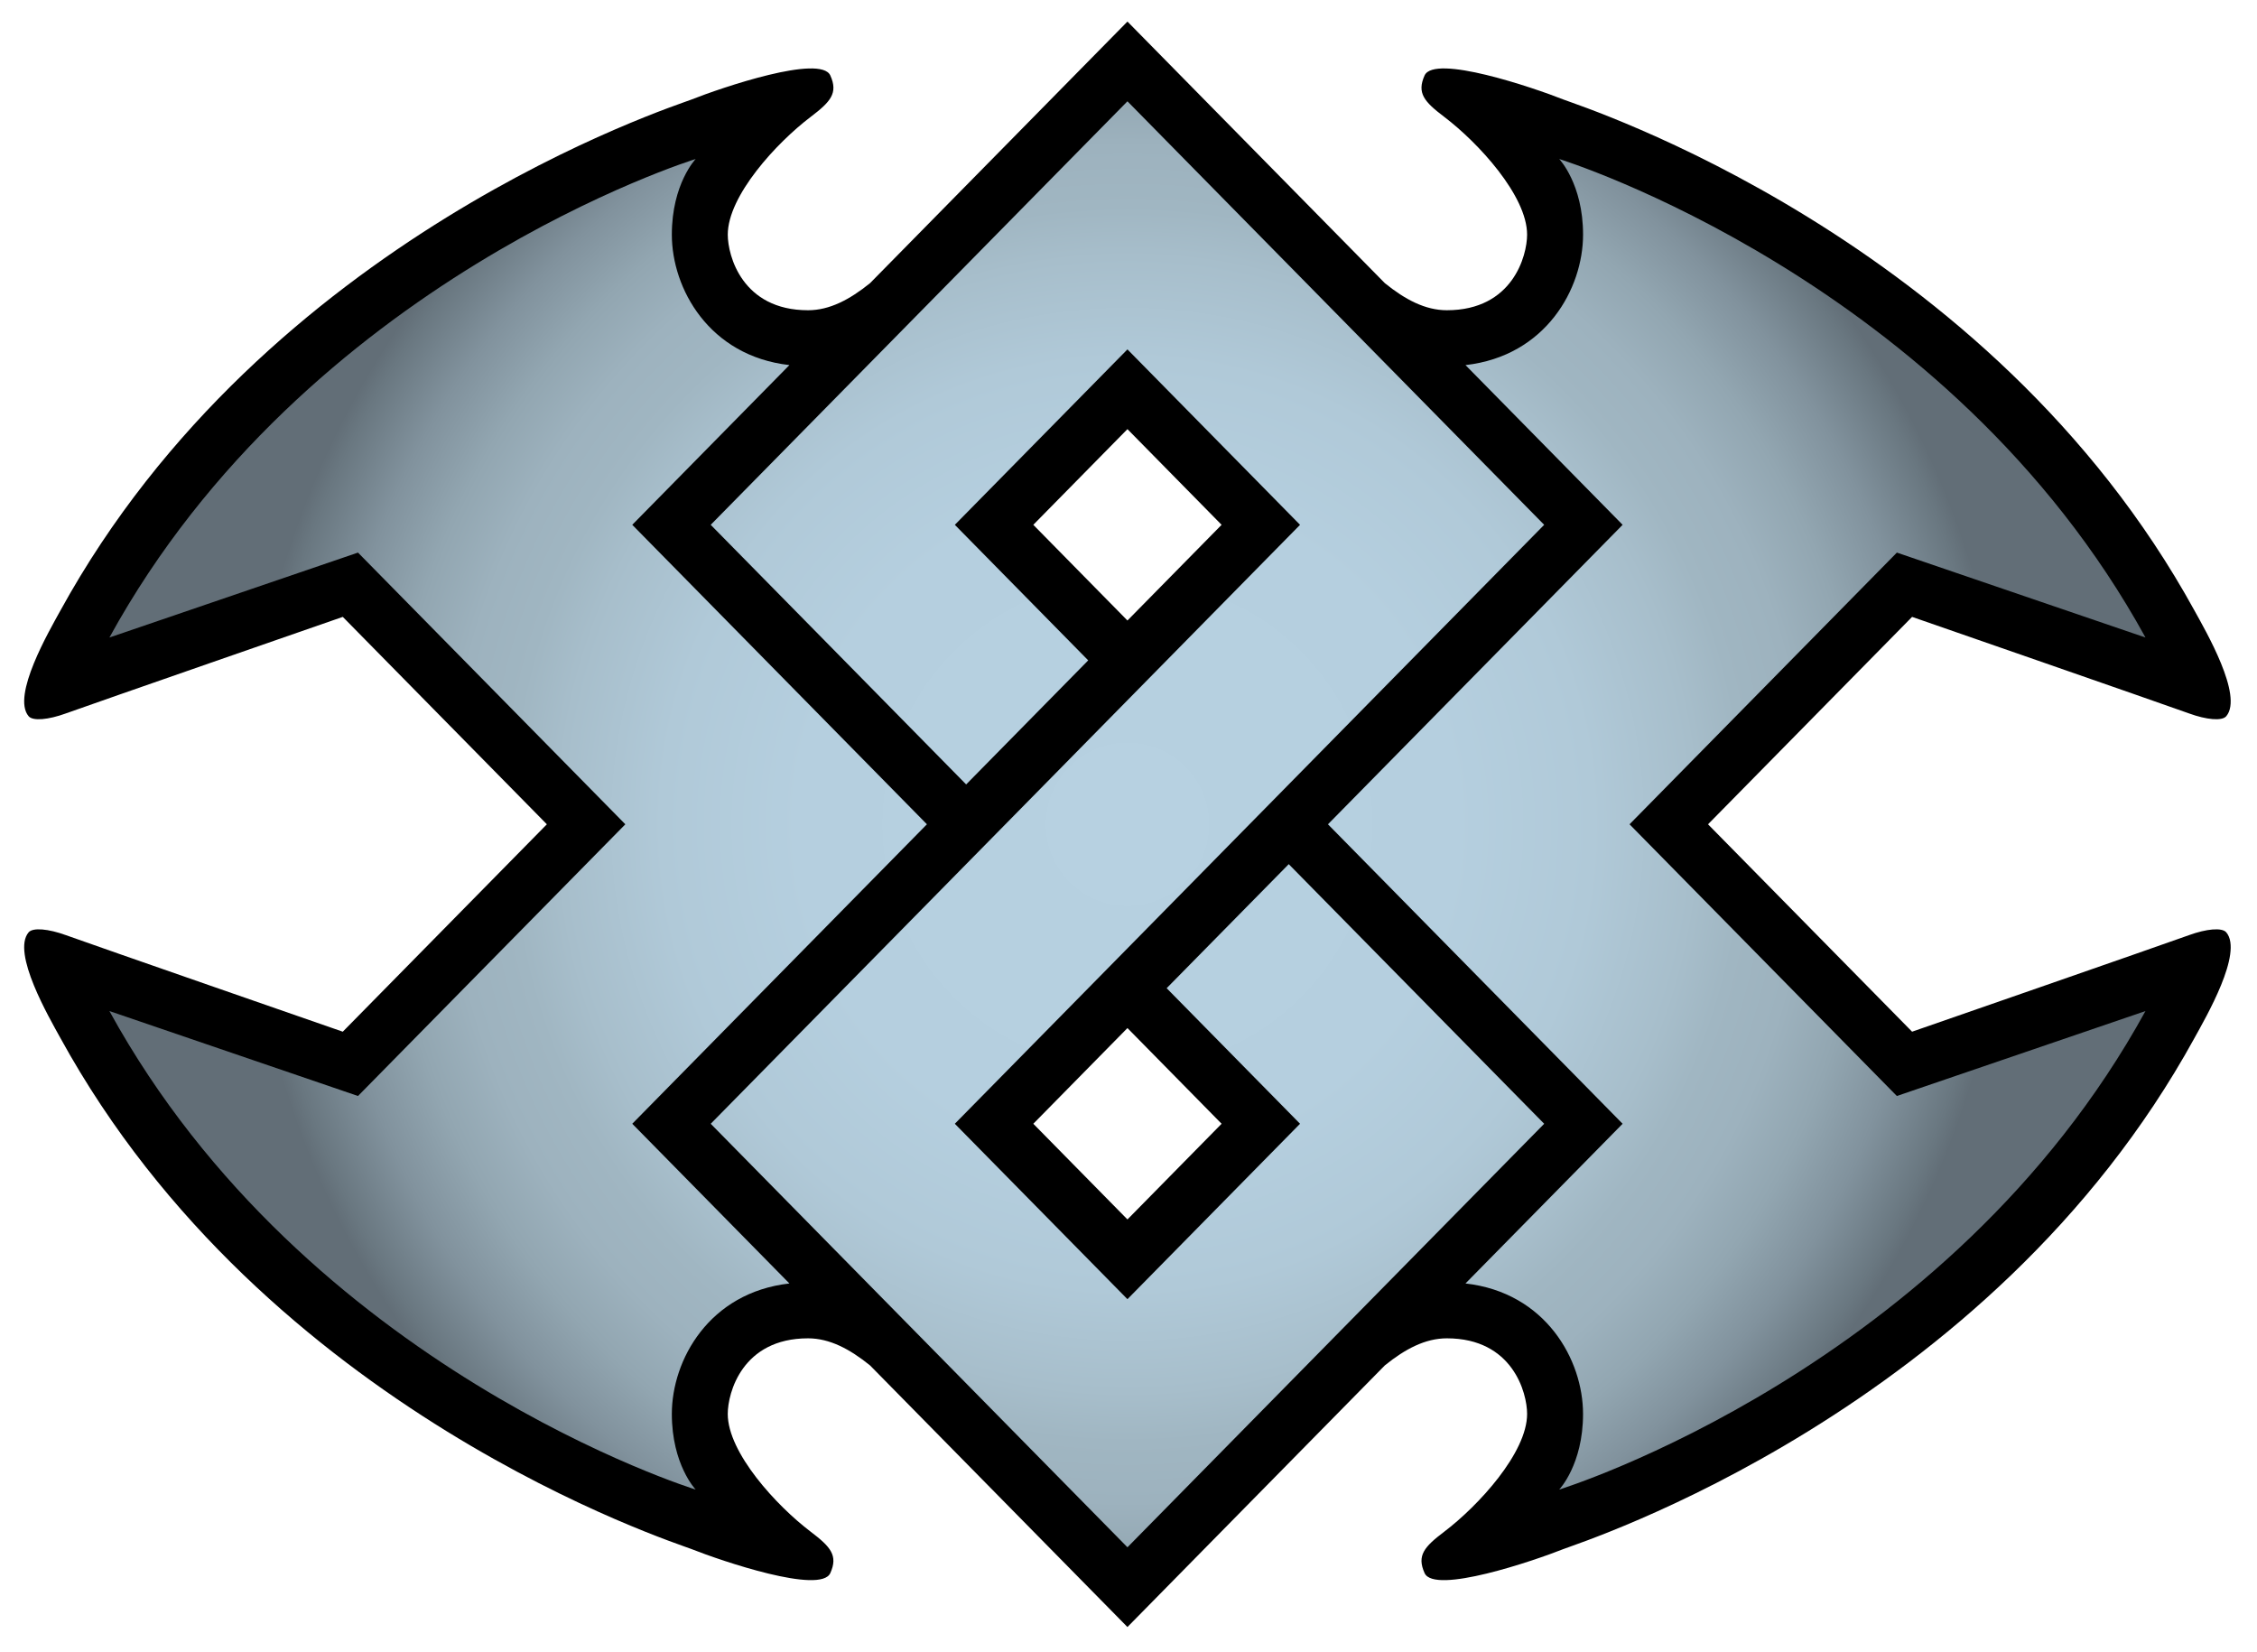
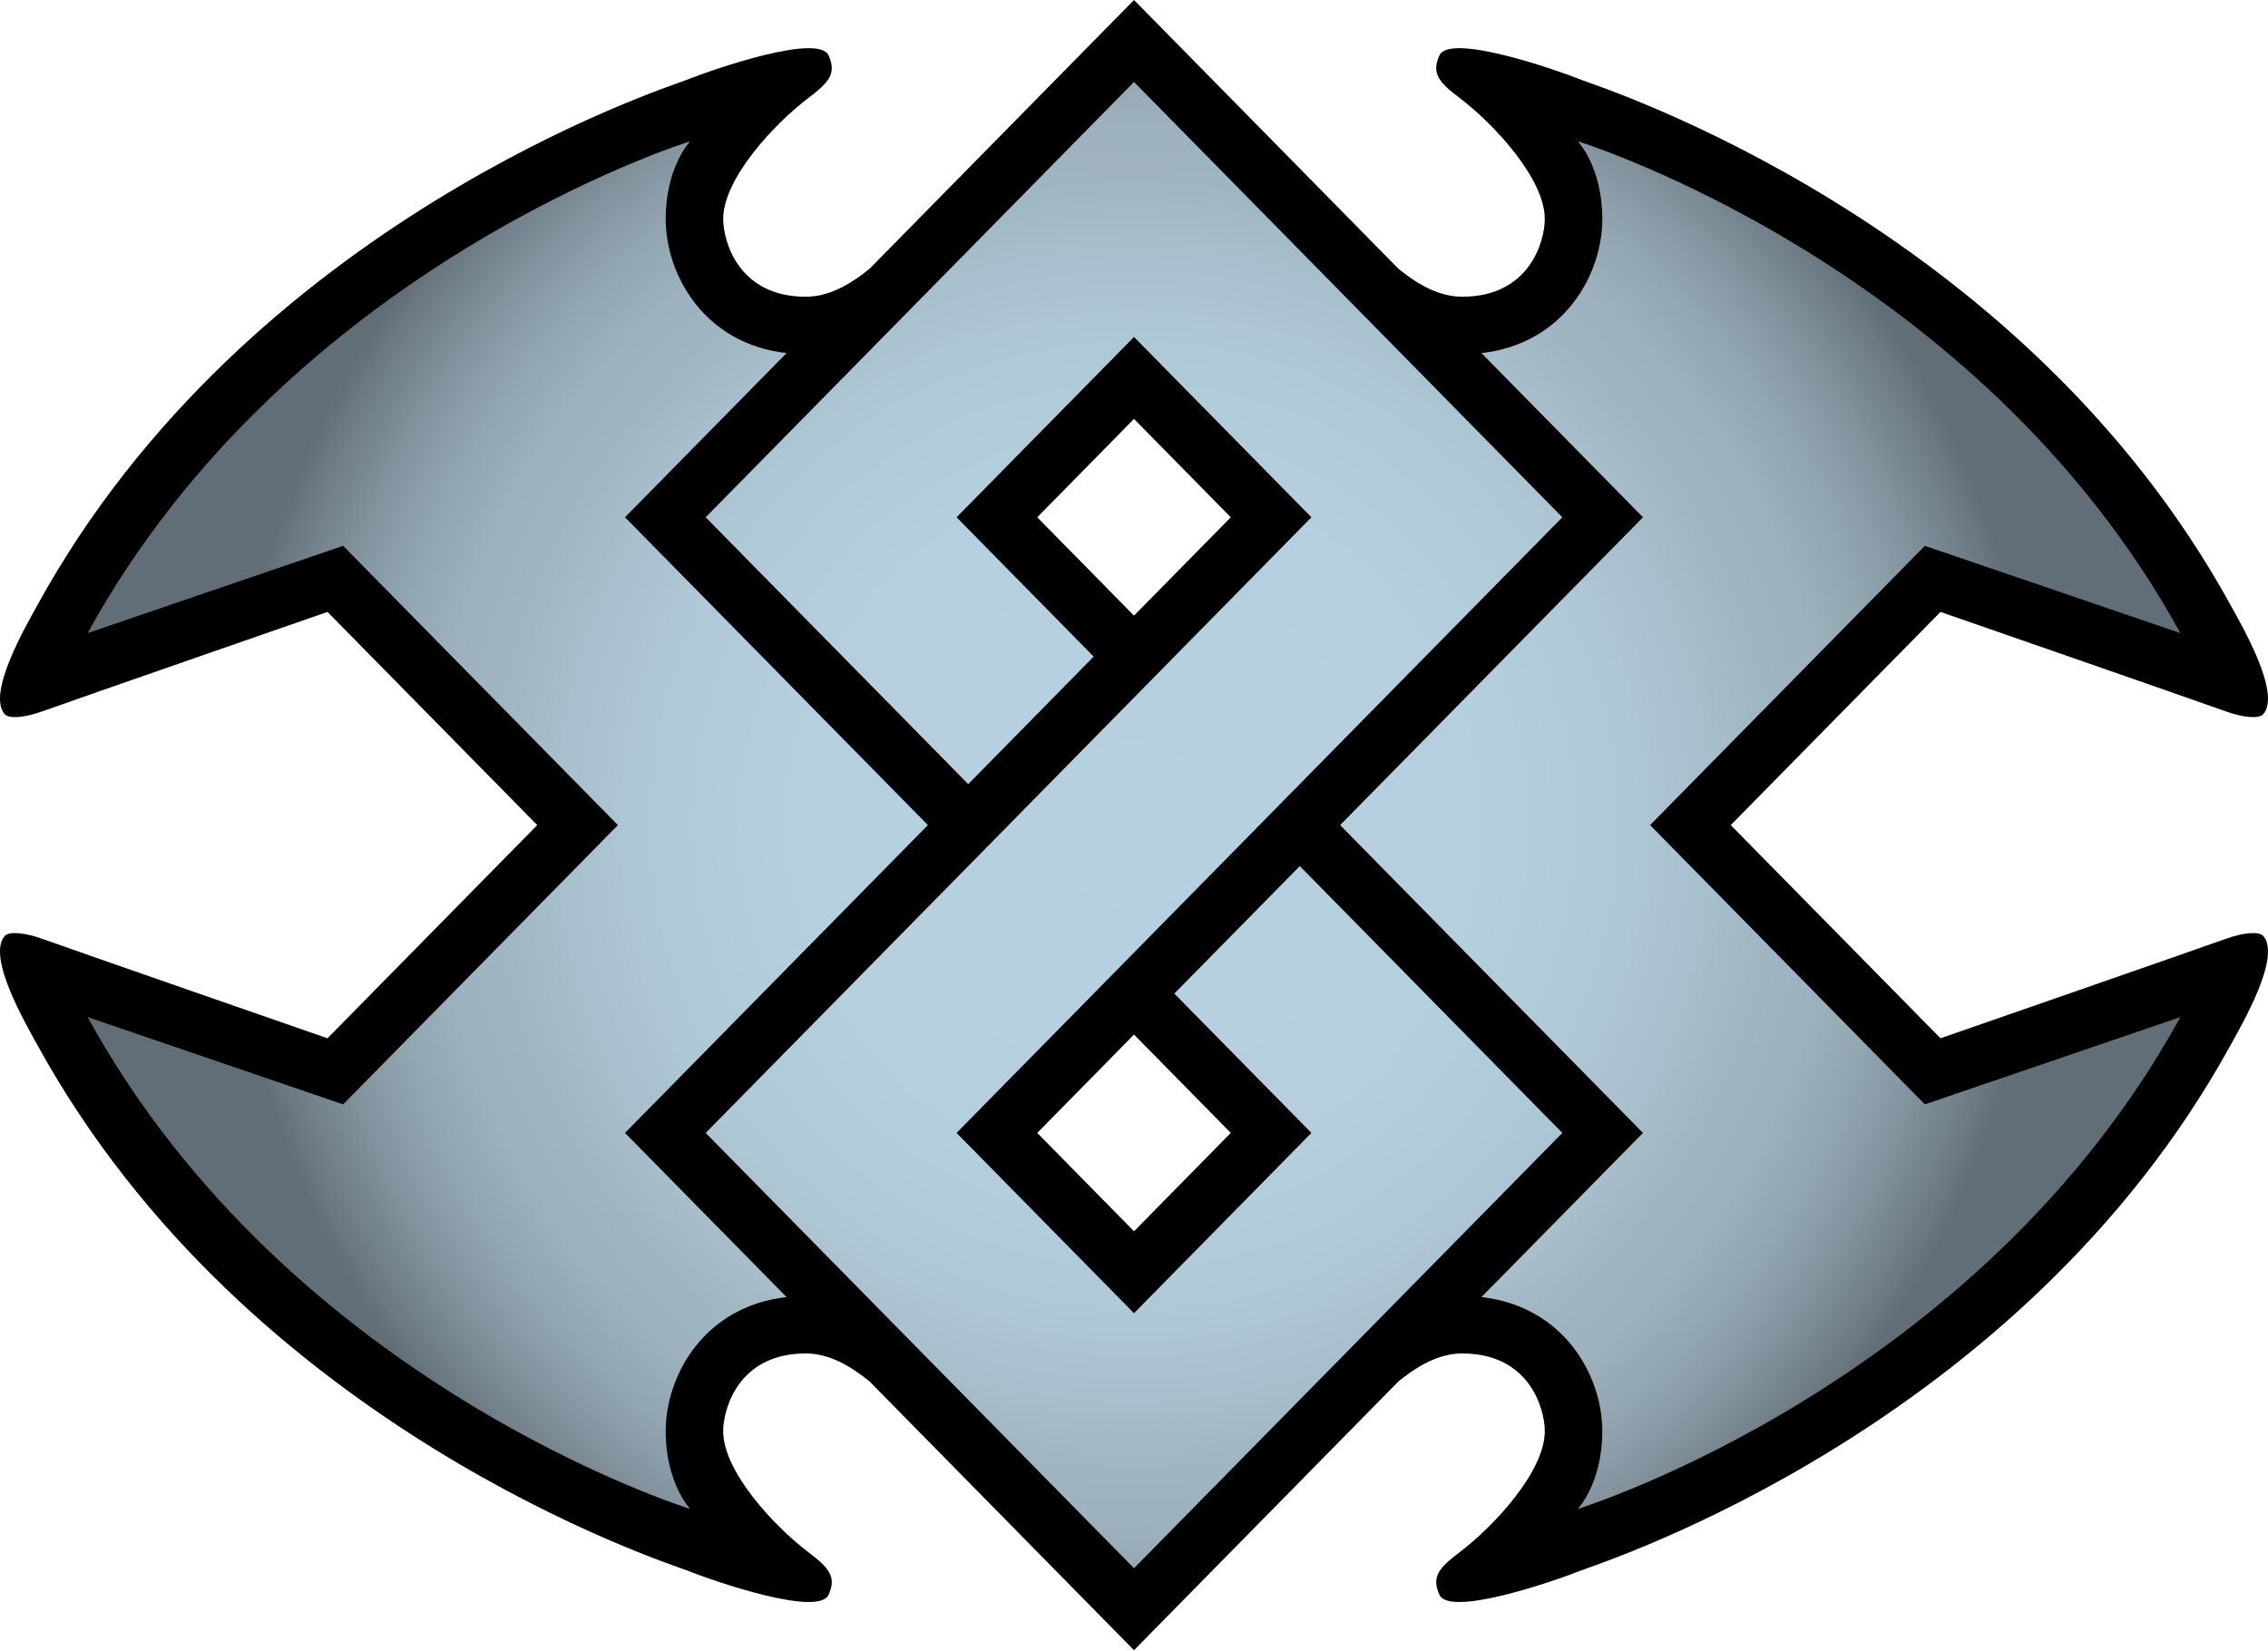
- <svg xmlns="http://www.w3.org/2000/svg" version="1.1" id="svg8" x="0px" y="0px" width="246px" height="180px" viewBox="0 0 246 180" enable-background="new 0 0 246 180" xml:space="preserve">
-   <g>
-     <g>
-       <path d="M238.615,101.924c-2.814,1.021-30.208,10.533-30.208,10.533L186.165,89.85l22.242-22.608c0,0,27.394,9.512,30.208,10.531    c1.859,0.676,3.569,0.85,4.034,0.296c1.884-2.217-2.25-9.308-3.462-11.513c-22.377-40.756-66.973-54.988-68.748-55.695    c-3.312-1.315-14.11-4.981-15.168-2.635c-0.864,1.921-0.037,2.86,2.146,4.516c3.711,2.816,9.028,8.598,9.028,12.833    c0,2.292-1.568,8.241-8.746,8.241c-2.354,0-4.547-1.163-6.759-2.952L122.886,2.35L94.832,30.862    c-2.215,1.79-4.409,2.955-6.759,2.955c-7.178,0-8.75-5.949-8.75-8.241c0-4.235,5.318-10.017,9.032-12.833    c2.182-1.656,3.011-2.595,2.146-4.516c-1.06-2.347-11.855,1.32-15.167,2.635C73.554,11.568,28.962,25.8,6.582,66.556    c-1.212,2.205-5.344,9.296-3.463,11.513c0.469,0.554,2.178,0.38,4.037-0.296c2.813-1.019,30.206-10.531,30.206-10.531    L59.605,89.85l-22.244,22.607c0,0-27.393-9.512-30.206-10.533c-1.859-0.674-3.568-0.848-4.037-0.296    c-1.881,2.22,2.251,9.308,3.463,11.513c22.38,40.756,66.972,54.988,68.751,55.697c3.312,1.315,14.107,4.981,15.167,2.633    c0.865-1.921,0.036-2.86-2.146-4.516c-3.713-2.816-9.032-8.599-9.032-12.833c0-2.293,1.572-8.241,8.75-8.241    c2.35,0,4.543,1.162,6.757,2.952l28.057,28.517l28.056-28.52c2.212-1.787,4.405-2.949,6.759-2.949    c7.178,0,8.746,5.948,8.746,8.241c0,4.234-5.317,10.017-9.028,12.833c-2.184,1.655-3.011,2.595-2.146,4.516    c1.058,2.349,11.856-1.317,15.168-2.633c1.775-0.709,46.371-14.941,68.748-55.697c1.212-2.205,5.346-9.293,3.462-11.513    C242.185,101.076,240.475,101.25,238.615,101.924z M133.147,57.206l-10.262,10.43l-10.261-10.43l10.261-10.43L133.147,57.206z     M112.625,122.493l10.261-10.431l10.262,10.431l-10.262,10.43L112.625,122.493z" />
+ <svg xmlns="http://www.w3.org/2000/svg" version="1.1" id="svg8" x="0px" y="0px" width="240.5" height="175" viewBox="0 0 240.5 175" enable-background="new 0 0 246 180" xml:space="preserve">
+   <defs id="defs10" />
+   <g id="g10" transform="translate(-2.634621,-2.35)">
+     <g id="g1">
+       <path d="m 238.615,101.924 c -2.814,1.021 -30.208,10.533 -30.208,10.533 L 186.165,89.85 208.407,67.242 c 0,0 27.394,9.512 30.208,10.531 1.859,0.676 3.569,0.85 4.034,0.296 1.884,-2.217 -2.25,-9.308 -3.462,-11.513 C 216.81,25.8 172.214,11.568 170.439,10.861 167.127,9.546 156.329,5.88 155.271,8.226 c -0.864,1.921 -0.037,2.86 2.146,4.516 3.711,2.816 9.028,8.598 9.028,12.833 0,2.292 -1.568,8.241 -8.746,8.241 -2.354,0 -4.547,-1.163 -6.759,-2.952 L 122.886,2.35 94.832,30.862 c -2.215,1.79 -4.409,2.955 -6.759,2.955 -7.178,0 -8.75,-5.949 -8.75,-8.241 0,-4.235 5.318,-10.017 9.032,-12.833 2.182,-1.656 3.011,-2.595 2.146,-4.516 C 89.441,5.88 78.646,9.547 75.334,10.862 73.554,11.568 28.962,25.8 6.582,66.556 5.37,68.761 1.238,75.852 3.119,78.069 3.588,78.623 5.297,78.449 7.156,77.773 9.969,76.754 37.362,67.242 37.362,67.242 L 59.605,89.85 37.361,112.457 c 0,0 -27.393,-9.512 -30.206,-10.533 -1.859,-0.674 -3.568,-0.848 -4.037,-0.296 -1.881,2.22 2.251,9.308 3.463,11.513 22.38,40.756 66.972,54.988 68.751,55.697 3.312,1.315 14.107,4.981 15.167,2.633 0.865,-1.921 0.036,-2.86 -2.146,-4.516 -3.713,-2.816 -9.032,-8.599 -9.032,-12.833 0,-2.293 1.572,-8.241 8.75,-8.241 2.35,0 4.543,1.162 6.757,2.952 l 28.057,28.517 28.056,-28.52 c 2.212,-1.787 4.405,-2.949 6.759,-2.949 7.178,0 8.746,5.948 8.746,8.241 0,4.234 -5.317,10.017 -9.028,12.833 -2.184,1.655 -3.011,2.595 -2.146,4.516 1.058,2.349 11.856,-1.317 15.168,-2.633 1.775,-0.709 46.371,-14.941 68.748,-55.697 1.212,-2.205 5.346,-9.293 3.462,-11.513 -0.465,-0.552 -2.175,-0.378 -4.035,0.296 z m -105.468,-44.718 -10.262,10.43 -10.261,-10.43 10.261,-10.43 z m -20.522,65.287 10.261,-10.431 10.262,10.431 -10.262,10.43 z" id="path1" />
    </g>
    <radialGradient id="SVGID_1_" cx="122.886" cy="89.85" r="96.237" gradientUnits="userSpaceOnUse">
-       <stop offset="0" style="stop-color:#B7D1E1" />
-       <stop offset="0.37" style="stop-color:#B5CFDF" />
-       <stop offset="0.527" style="stop-color:#B0C9D8" />
-       <stop offset="0.643" style="stop-color:#A7BECB" />
-       <stop offset="0.7" style="stop-color:#A0B6C2" />
-       <stop offset="0.768" style="stop-color:#9DB2BE" />
-       <stop offset="0.838" style="stop-color:#92A6B1" />
-       <stop offset="0.909" style="stop-color:#81929D" />
-       <stop offset="0.981" style="stop-color:#697780" />
-       <stop offset="1" style="stop-color:#626E77" />
+       <stop offset="0" style="stop-color:#B7D1E1" id="stop1" />
+       <stop offset="0.37" style="stop-color:#B5CFDF" id="stop2" />
+       <stop offset="0.527" style="stop-color:#B0C9D8" id="stop3" />
+       <stop offset="0.643" style="stop-color:#A7BECB" id="stop4" />
+       <stop offset="0.7" style="stop-color:#A0B6C2" id="stop5" />
+       <stop offset="0.768" style="stop-color:#9DB2BE" id="stop6" />
+       <stop offset="0.838" style="stop-color:#92A6B1" id="stop7" />
+       <stop offset="0.909" style="stop-color:#81929D" id="stop8" />
+       <stop offset="0.981" style="stop-color:#697780" id="stop9" />
+       <stop offset="1" style="stop-color:#626E77" id="stop10" />
    </radialGradient>
-     <path fill="url(#SVGID_1_)" d="M68.913,122.493l17.128,17.408c-8.754,0.99-12.815,8.337-12.815,14.221   c0,5.533,2.596,8.243,2.596,8.243s-42.448-13.098-63.897-52.158l27.094,9.259L68.158,89.85L39.019,60.233l-27.094,9.258   c21.45-39.062,63.897-52.158,63.897-52.158s-2.596,2.71-2.596,8.241c0,5.883,4.061,13.232,12.815,14.221l-17.128,17.41   l32.116,32.644L68.913,122.493z M176.855,122.493l-17.126,17.408c8.756,0.99,12.814,8.337,12.814,14.221   c0,5.533-2.598,8.243-2.598,8.243s42.448-13.098,63.9-52.158l-27.098,9.259L177.611,89.85l29.138-29.616l27.098,9.258   c-21.452-39.062-63.9-52.158-63.9-52.158s2.598,2.71,2.598,8.241c0,5.883-4.059,13.232-12.814,14.221l17.126,17.41L144.74,89.85   L176.855,122.493z M127.159,107.716l14.538,14.777l-18.812,19.12l-18.814-19.12l64.235-65.287l-45.421-46.164L77.464,57.206   l27.842,28.299l13.303-13.523l-14.537-14.775l18.814-19.122l18.812,19.122l-64.233,65.287l45.421,46.164l45.421-46.164   l-27.841-28.299L127.159,107.716z" />
+     <path fill="url(#SVGID_1_)" d="m 68.913,122.493 17.128,17.408 c -8.754,0.99 -12.815,8.337 -12.815,14.221 0,5.533 2.596,8.243 2.596,8.243 0,0 -42.448,-13.098 -63.897,-52.158 L 39.019,119.466 68.158,89.85 39.019,60.233 11.925,69.491 c 21.45,-39.062 63.897,-52.158 63.897,-52.158 0,0 -2.596,2.71 -2.596,8.241 0,5.883 4.061,13.232 12.815,14.221 l -17.128,17.41 32.116,32.644 z m 107.942,0 -17.126,17.408 c 8.756,0.99 12.814,8.337 12.814,14.221 0,5.533 -2.598,8.243 -2.598,8.243 0,0 42.448,-13.098 63.9,-52.158 l -27.098,9.259 -29.136,-29.616 29.138,-29.616 27.098,9.258 c -21.452,-39.062 -63.9,-52.158 -63.9,-52.158 0,0 2.598,2.71 2.598,8.241 0,5.883 -4.059,13.232 -12.814,14.221 l 17.126,17.41 -32.117,32.644 z m -49.696,-14.777 14.538,14.777 -18.812,19.12 -18.814,-19.12 64.235,-65.287 -45.421,-46.164 -45.421,46.164 27.842,28.299 13.303,-13.523 -14.537,-14.775 18.814,-19.122 18.812,19.122 -64.233,65.287 45.421,46.164 45.421,-46.164 -27.841,-28.299 z" id="path10" style="fill:url(#SVGID_1_)" />
  </g>
</svg>
